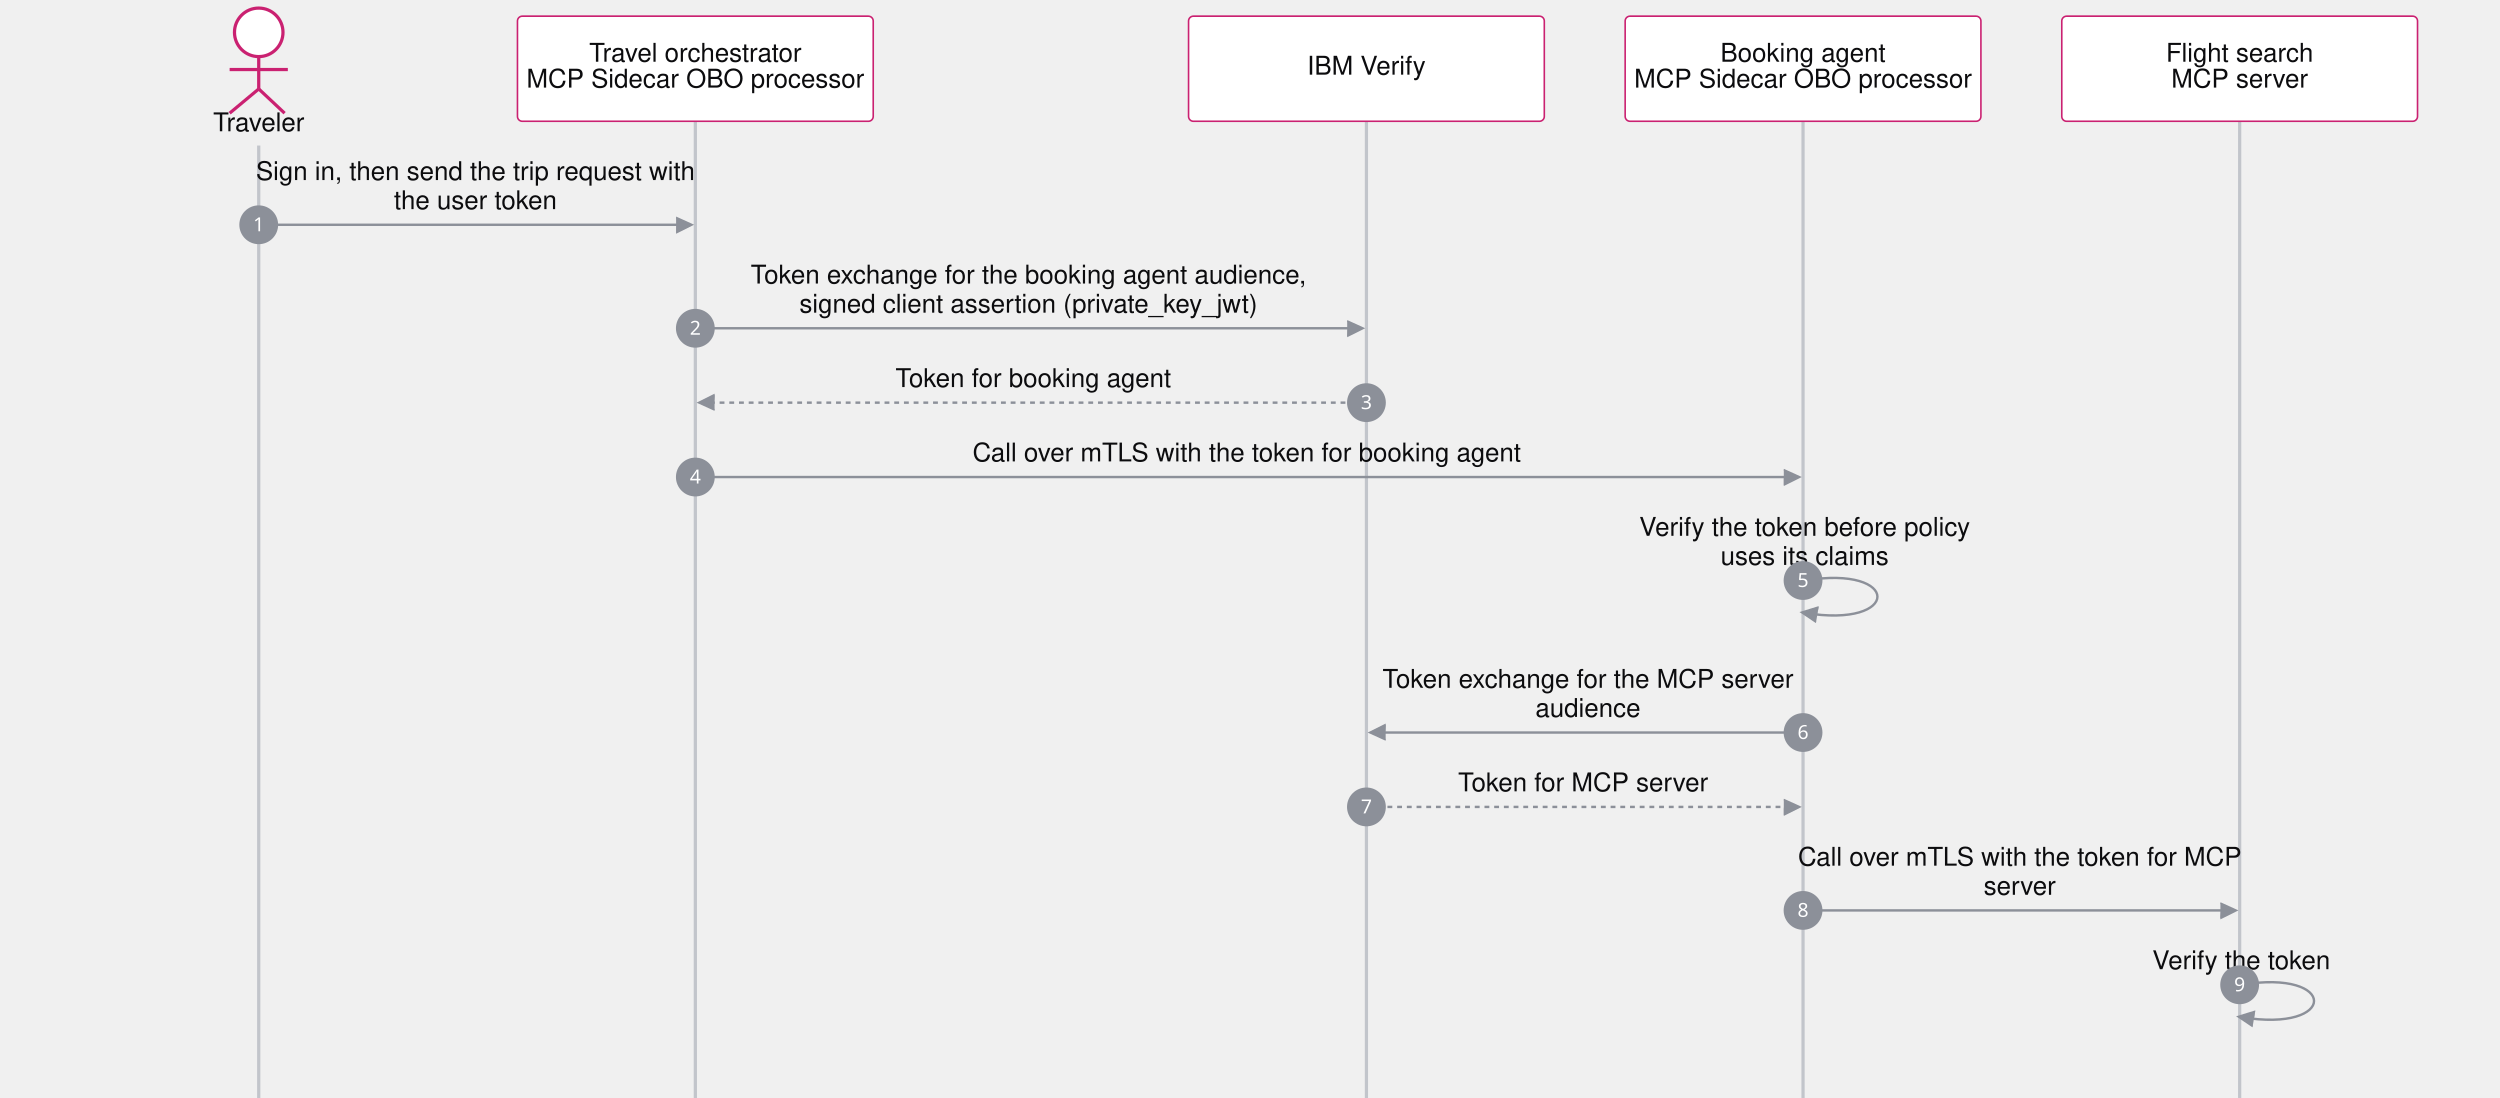
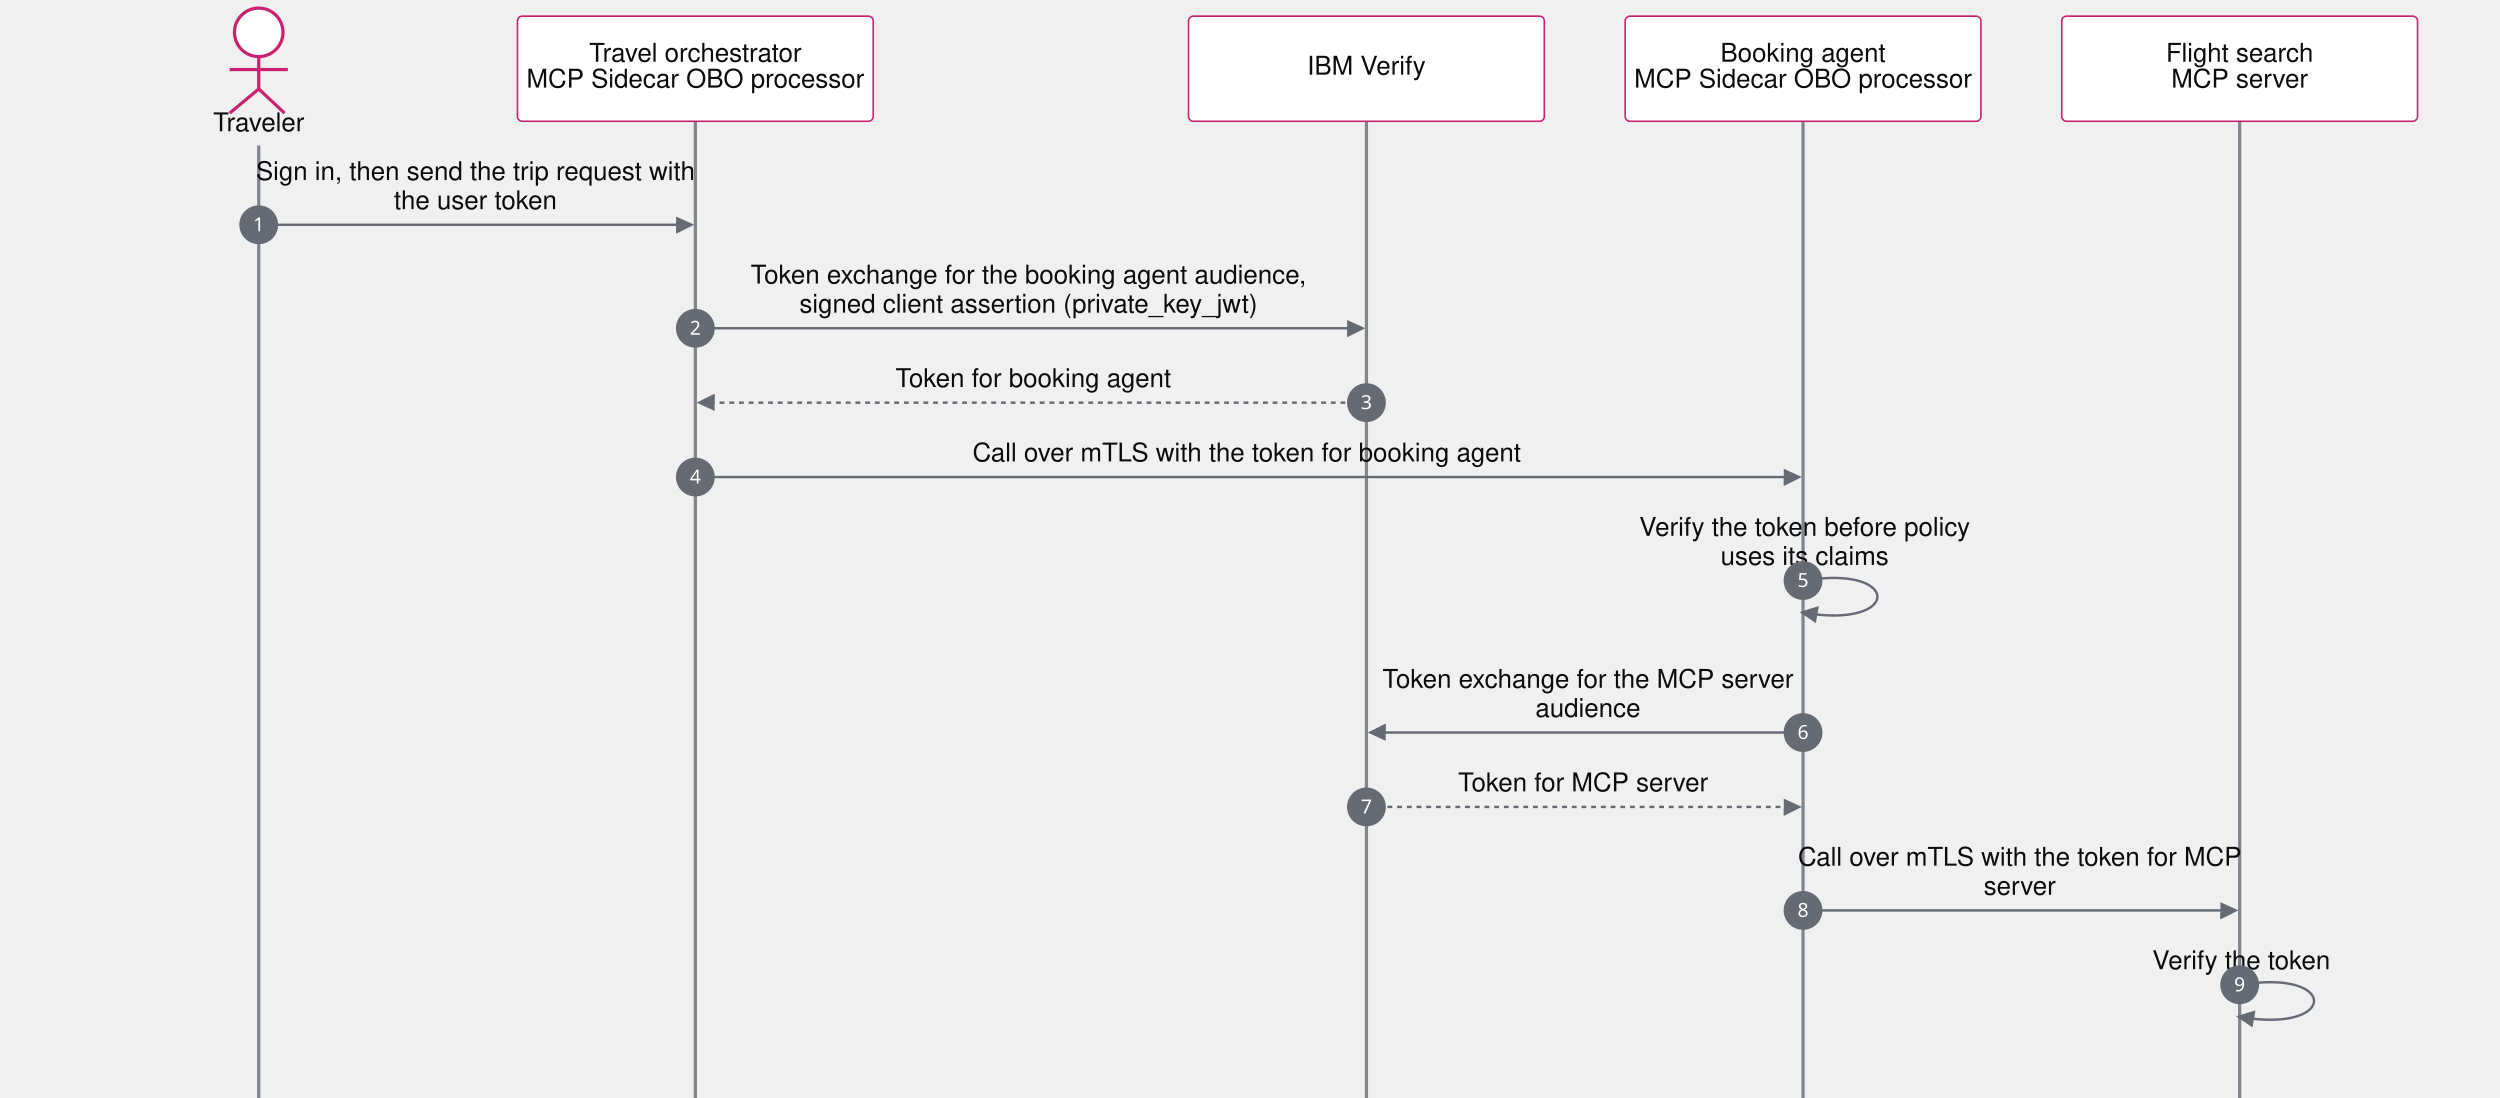
<svg xmlns="http://www.w3.org/2000/svg" id="my-svg" width="100%" style="max-width: 1546px; background-color: rgb(255, 255, 255);" viewBox="-50 -10 1546 679" role="graphics-document document" aria-roledescription="sequence">
  <g>
    <line id="actor4" x1="1335" y1="65" x2="1335" y2="2000" class="actor-line 200" stroke-width="0.5px" stroke="#999" name="mcp" data-et="life-line" data-id="mcp" />
    <g id="root-4" data-et="participant" data-type="participant" data-id="mcp">
      <rect x="1225" y="0" fill="#eaeaea" stroke="#666" width="220" height="65" name="mcp" rx="3" ry="3" class="actor actor-top" />
      <text x="1335" y="32.5" dominant-baseline="central" alignment-baseline="central" class="actor actor-box" style="text-anchor: middle; font-size: 16px; font-weight: 400; font-family: Helvetica, Arial, sans-serif;">
        <tspan x="1335" dy="-8">Flight search</tspan>
      </text>
      <text x="1335" y="32.5" dominant-baseline="central" alignment-baseline="central" class="actor actor-box" style="text-anchor: middle; font-size: 16px; font-weight: 400; font-family: Helvetica, Arial, sans-serif;">
        <tspan x="1335" dy="8">MCP server</tspan>
      </text>
    </g>
  </g>
  <g>
    <line id="actor3" x1="1065" y1="65" x2="1065" y2="2000" class="actor-line 200" stroke-width="0.5px" stroke="#999" name="booking" data-et="life-line" data-id="booking" />
    <g id="root-3" data-et="participant" data-type="participant" data-id="booking">
      <rect x="955" y="0" fill="#eaeaea" stroke="#666" width="220" height="65" name="booking" rx="3" ry="3" class="actor actor-top" />
      <text x="1065" y="32.5" dominant-baseline="central" alignment-baseline="central" class="actor actor-box" style="text-anchor: middle; font-size: 16px; font-weight: 400; font-family: Helvetica, Arial, sans-serif;">
        <tspan x="1065" dy="-8">Booking agent</tspan>
      </text>
      <text x="1065" y="32.5" dominant-baseline="central" alignment-baseline="central" class="actor actor-box" style="text-anchor: middle; font-size: 16px; font-weight: 400; font-family: Helvetica, Arial, sans-serif;">
        <tspan x="1065" dy="8">MCP Sidecar OBO processor</tspan>
      </text>
    </g>
  </g>
  <g>
    <line id="actor2" x1="795" y1="65" x2="795" y2="2000" class="actor-line 200" stroke-width="0.5px" stroke="#999" name="idp" data-et="life-line" data-id="idp" />
    <g id="root-2" data-et="participant" data-type="participant" data-id="idp">
      <rect x="685" y="0" fill="#eaeaea" stroke="#666" width="220" height="65" name="idp" rx="3" ry="3" class="actor actor-top" />
      <text x="795" y="32.5" dominant-baseline="central" alignment-baseline="central" class="actor actor-box" style="text-anchor: middle; font-size: 16px; font-weight: 400; font-family: Helvetica, Arial, sans-serif;">
        <tspan x="795" dy="0">IBM Verify</tspan>
      </text>
    </g>
  </g>
  <g>
    <line id="actor1" x1="380" y1="65" x2="380" y2="2000" class="actor-line 200" stroke-width="0.5px" stroke="#999" name="orch" data-et="life-line" data-id="orch" />
    <g id="root-1" data-et="participant" data-type="participant" data-id="orch">
      <rect x="270" y="0" fill="#eaeaea" stroke="#666" width="220" height="65" name="orch" rx="3" ry="3" class="actor actor-top" />
      <text x="380" y="32.5" dominant-baseline="central" alignment-baseline="central" class="actor actor-box" style="text-anchor: middle; font-size: 16px; font-weight: 400; font-family: Helvetica, Arial, sans-serif;">
        <tspan x="380" dy="-8">Travel orchestrator</tspan>
      </text>
      <text x="380" y="32.5" dominant-baseline="central" alignment-baseline="central" class="actor actor-box" style="text-anchor: middle; font-size: 16px; font-weight: 400; font-family: Helvetica, Arial, sans-serif;">
        <tspan x="380" dy="8">MCP Sidecar OBO processor</tspan>
      </text>
    </g>
  </g>
  <g>
    <line id="actor0" x1="110" y1="80" x2="110" y2="2000" class="actor-line 200" stroke-width="0.5px" stroke="#999" name="traveler" data-et="life-line" data-id="traveler" />
  </g>
-   <style>#my-svg{font-family:Helvetica,Arial,sans-serif;font-size:16px;fill:#0c0c0e;}@keyframes edge-animation-frame{from{stroke-dashoffset:0;}}@keyframes dash{to{stroke-dashoffset:0;}}#my-svg .edge-animation-slow{stroke-dasharray:9,5!important;stroke-dashoffset:900;animation:dash 50s linear infinite;stroke-linecap:round;}#my-svg .edge-animation-fast{stroke-dasharray:9,5!important;stroke-dashoffset:900;animation:dash 20s linear infinite;stroke-linecap:round;}#my-svg .error-icon{fill:hsl(180, 0%, 100%);}#my-svg .error-text{fill:rgb(0, 0, 0);stroke:rgb(0, 0, 0);}#my-svg .edge-thickness-normal{stroke-width:1px;}#my-svg .edge-thickness-thick{stroke-width:3.5px;}#my-svg .edge-pattern-solid{stroke-dasharray:0;}#my-svg .edge-thickness-invisible{stroke-width:0;fill:none;}#my-svg .edge-pattern-dashed{stroke-dasharray:3;}#my-svg .edge-pattern-dotted{stroke-dasharray:2;}#my-svg .marker{fill:#8c9099;stroke:#8c9099;}#my-svg .marker.cross{stroke:#8c9099;}#my-svg svg{font-family:Helvetica,Arial,sans-serif;font-size:16px;}#my-svg p{margin:0;}#my-svg .actor{stroke:#ca2171;fill:#ffffff;stroke-width:1;}#my-svg rect.actor.outer-path[data-look="neo"]{filter:drop-shadow( 1px 2px 2px rgba(185,185,185,1));}#my-svg rect.note[data-look="neo"]{stroke:#c2c5cb;fill:#f4f5f7;filter:drop-shadow( 1px 2px 2px rgba(185,185,185,1));}#my-svg text.actor&gt;tspan{fill:#0c0c0e;stroke:none;}#my-svg .actor-line{stroke:#c2c5cb;}#my-svg .innerArc{stroke-width:1.5;stroke-dasharray:none;}#my-svg .messageLine0{stroke-width:1.5;stroke-dasharray:none;stroke:#8c9099;}#my-svg .messageLine1{stroke-width:1.5;stroke-dasharray:2,2;stroke:#8c9099;}#my-svg [id$="-arrowhead"] path{fill:#8c9099;stroke:#8c9099;}#my-svg .sequenceNumber{fill:#ffffff;}#my-svg [id$="-sequencenumber"]{fill:#8c9099;}#my-svg [id$="-crosshead"] path{fill:#8c9099;stroke:#8c9099;}#my-svg .messageText{fill:#0c0c0e;stroke:none;}#my-svg .labelBox{stroke:#ca2171;fill:#ffffff;filter:none;}#my-svg .labelText,#my-svg .labelText&gt;tspan{fill:#0c0c0e;stroke:none;}#my-svg .loopText,#my-svg .loopText&gt;tspan{fill:#0c0c0e;stroke:none;}#my-svg .sectionTitle,#my-svg .sectionTitle&gt;tspan{fill:#0c0c0e;stroke:none;}#my-svg .loopLine{stroke-width:2px;stroke-dasharray:2,2;stroke:#ca2171;fill:#ca2171;}#my-svg .note{stroke:#c2c5cb;fill:#f4f5f7;}#my-svg .noteText,#my-svg .noteText&gt;tspan{fill:#0c0c0e;stroke:none;font-weight:normal;}#my-svg .activation0{fill:#fdf2f6;stroke:#e5a3bd;}#my-svg .activation1{fill:#fdf2f6;stroke:#e5a3bd;}#my-svg .activation2{fill:#fdf2f6;stroke:#e5a3bd;}#my-svg .actorPopupMenu{position:absolute;}#my-svg .actorPopupMenuPanel{position:absolute;fill:#ffffff;box-shadow:0px 8px 16px 0px rgba(0,0,0,0.2);filter:drop-shadow(3px 5px 2px rgb(0 0 0 / 0.4));}#my-svg .actor-man circle,#my-svg line{fill:#ffffff;stroke-width:2px;}#my-svg g rect.rect{filter:drop-shadow( 1px 2px 2px rgba(185,185,185,1));stroke:#c2c5cb;}#my-svg .node .neo-node{stroke:#c2c5cb;}#my-svg [data-look="neo"].node rect,#my-svg [data-look="neo"].cluster rect,#my-svg [data-look="neo"].node polygon{stroke:url(#my-svg-gradient);filter:drop-shadow( 1px 2px 2px rgba(185,185,185,1));}#my-svg [data-look="neo"].swimlane.cluster rect{filter:none;}#my-svg [data-look="neo"].node path{stroke:url(#my-svg-gradient);stroke-width:1px;}#my-svg [data-look="neo"].node .outer-path{filter:drop-shadow( 1px 2px 2px rgba(185,185,185,1));}#my-svg [data-look="neo"].node .neo-line path{stroke:#c2c5cb;filter:none;}#my-svg [data-look="neo"].node circle{stroke:url(#my-svg-gradient);filter:drop-shadow( 1px 2px 2px rgba(185,185,185,1));}#my-svg [data-look="neo"].node circle .state-start{fill:#000000;}#my-svg [data-look="neo"].icon-shape .icon{fill:url(#my-svg-gradient);filter:drop-shadow( 1px 2px 2px rgba(185,185,185,1));}#my-svg [data-look="neo"].icon-shape .icon-neo path{stroke:url(#my-svg-gradient);filter:drop-shadow( 1px 2px 2px rgba(185,185,185,1));}#my-svg :root{--mermaid-font-family:Helvetica,Arial,sans-serif;}</style>
+   <style>#my-svg{font-family:Helvetica,Arial,sans-serif;font-size:16px;fill:#0c0c0e;}@keyframes edge-animation-frame{from{stroke-dashoffset:0;}}@keyframes dash{to{stroke-dashoffset:0;}}#my-svg .edge-animation-slow{stroke-dasharray:9,5!important;stroke-dashoffset:900;animation:dash 50s linear infinite;stroke-linecap:round;}#my-svg .edge-animation-fast{stroke-dasharray:9,5!important;stroke-dashoffset:900;animation:dash 20s linear infinite;stroke-linecap:round;}#my-svg .error-icon{fill:hsl(180, 0%, 100%);}#my-svg .error-text{fill:rgb(0, 0, 0);stroke:rgb(0, 0, 0);}#my-svg .edge-thickness-normal{stroke-width:1px;}#my-svg .edge-thickness-thick{stroke-width:3.5px;}#my-svg .edge-pattern-solid{stroke-dasharray:0;}#my-svg .edge-thickness-invisible{stroke-width:0;fill:none;}#my-svg .edge-pattern-dashed{stroke-dasharray:3;}#my-svg .edge-pattern-dotted{stroke-dasharray:2;}#my-svg .marker{fill:#656a73;stroke:#656a73;}#my-svg .marker.cross{stroke:#656a73;}#my-svg svg{font-family:Helvetica,Arial,sans-serif;font-size:16px;}#my-svg p{margin:0;}#my-svg .actor{stroke:#ca2171;fill:#ffffff;stroke-width:1;}#my-svg rect.actor.outer-path[data-look="neo"]{filter:drop-shadow( 1px 2px 2px rgba(185,185,185,1));}#my-svg rect.note[data-look="neo"]{stroke:#80848d;fill:#f4f5f7;filter:drop-shadow( 1px 2px 2px rgba(185,185,185,1));}#my-svg text.actor&gt;tspan{fill:#0c0c0e;stroke:none;}#my-svg .actor-line{stroke:#80848d;}#my-svg .innerArc{stroke-width:1.5;stroke-dasharray:none;}#my-svg .messageLine0{stroke-width:1.5;stroke-dasharray:none;stroke:#656a73;}#my-svg .messageLine1{stroke-width:1.5;stroke-dasharray:2,2;stroke:#656a73;}#my-svg [id$="-arrowhead"] path{fill:#656a73;stroke:#656a73;}#my-svg .sequenceNumber{fill:#ffffff;}#my-svg [id$="-sequencenumber"]{fill:#656a73;}#my-svg [id$="-crosshead"] path{fill:#656a73;stroke:#656a73;}#my-svg .messageText{fill:#0c0c0e;stroke:none;}#my-svg .labelBox{stroke:#ca2171;fill:#ffffff;filter:none;}#my-svg .labelText,#my-svg .labelText&gt;tspan{fill:#0c0c0e;stroke:none;}#my-svg .loopText,#my-svg .loopText&gt;tspan{fill:#0c0c0e;stroke:none;}#my-svg .sectionTitle,#my-svg .sectionTitle&gt;tspan{fill:#0c0c0e;stroke:none;}#my-svg .loopLine{stroke-width:2px;stroke-dasharray:2,2;stroke:#ca2171;fill:#ca2171;}#my-svg .note{stroke:#80848d;fill:#f4f5f7;}#my-svg .noteText,#my-svg .noteText&gt;tspan{fill:#0c0c0e;stroke:none;font-weight:normal;}#my-svg .activation0{fill:#fdf2f6;stroke:#c1527f;}#my-svg .activation1{fill:#fdf2f6;stroke:#c1527f;}#my-svg .activation2{fill:#fdf2f6;stroke:#c1527f;}#my-svg .actorPopupMenu{position:absolute;}#my-svg .actorPopupMenuPanel{position:absolute;fill:#ffffff;box-shadow:0px 8px 16px 0px rgba(0,0,0,0.2);filter:drop-shadow(3px 5px 2px rgb(0 0 0 / 0.4));}#my-svg .actor-man circle,#my-svg line{fill:#ffffff;stroke-width:2px;}#my-svg g rect.rect{filter:drop-shadow( 1px 2px 2px rgba(185,185,185,1));stroke:#80848d;}#my-svg .node .neo-node{stroke:#80848d;}#my-svg [data-look="neo"].node rect,#my-svg [data-look="neo"].cluster rect,#my-svg [data-look="neo"].node polygon{stroke:url(#my-svg-gradient);filter:drop-shadow( 1px 2px 2px rgba(185,185,185,1));}#my-svg [data-look="neo"].swimlane.cluster rect{filter:none;}#my-svg [data-look="neo"].node path{stroke:url(#my-svg-gradient);stroke-width:1px;}#my-svg [data-look="neo"].node .outer-path{filter:drop-shadow( 1px 2px 2px rgba(185,185,185,1));}#my-svg [data-look="neo"].node .neo-line path{stroke:#80848d;filter:none;}#my-svg [data-look="neo"].node circle{stroke:url(#my-svg-gradient);filter:drop-shadow( 1px 2px 2px rgba(185,185,185,1));}#my-svg [data-look="neo"].node circle .state-start{fill:#000000;}#my-svg [data-look="neo"].icon-shape .icon{fill:url(#my-svg-gradient);filter:drop-shadow( 1px 2px 2px rgba(185,185,185,1));}#my-svg [data-look="neo"].icon-shape .icon-neo path{stroke:url(#my-svg-gradient);filter:drop-shadow( 1px 2px 2px rgba(185,185,185,1));}#my-svg :root{--mermaid-font-family:Helvetica,Arial,sans-serif;}</style>
  <g />
  <defs>
    <symbol id="my-svg-computer" width="24" height="24">
      <path transform="scale(.5)" d="M2 2v13h20v-13h-20zm18 11h-16v-9h16v9zm-10.228 6l.466-1h3.524l.467 1h-4.457zm14.228 3h-24l2-6h2.104l-1.33 4h18.45l-1.297-4h2.073l2 6zm-5-10h-14v-7h14v7z" />
    </symbol>
  </defs>
  <defs>
    <symbol id="my-svg-database" fill-rule="evenodd" clip-rule="evenodd">
      <path transform="scale(.5)" d="M12.258.001l.256.004.255.005.253.008.251.01.249.012.247.015.246.016.242.019.241.02.239.023.236.024.233.027.231.028.229.031.225.032.223.034.22.036.217.038.214.04.211.041.208.043.205.045.201.046.198.048.194.05.191.051.187.053.183.054.18.056.175.057.172.059.168.06.163.061.16.063.155.064.15.066.074.033.073.033.071.034.07.034.069.035.068.035.067.035.066.035.064.036.064.036.062.036.06.036.06.037.058.037.058.037.055.038.055.038.053.038.052.038.051.039.05.039.048.039.047.039.045.04.044.04.043.04.041.04.04.041.039.041.037.041.036.041.034.041.033.042.032.042.03.042.029.042.027.042.026.043.024.043.023.043.021.043.02.043.018.044.017.043.015.044.013.044.012.044.011.045.009.044.007.045.006.045.004.045.002.045.001.045v17l-.001.045-.002.045-.004.045-.006.045-.007.045-.009.044-.011.045-.012.044-.013.044-.015.044-.017.043-.018.044-.02.043-.021.043-.023.043-.024.043-.026.043-.027.042-.029.042-.03.042-.032.042-.033.042-.034.041-.036.041-.037.041-.039.041-.04.041-.041.04-.043.04-.044.04-.045.04-.047.039-.048.039-.05.039-.051.039-.052.038-.053.038-.055.038-.055.038-.058.037-.058.037-.06.037-.06.036-.062.036-.064.036-.064.036-.066.035-.067.035-.068.035-.069.035-.07.034-.071.034-.073.033-.074.033-.15.066-.155.064-.16.063-.163.061-.168.06-.172.059-.175.057-.18.056-.183.054-.187.053-.191.051-.194.05-.198.048-.201.046-.205.045-.208.043-.211.041-.214.04-.217.038-.22.036-.223.034-.225.032-.229.031-.231.028-.233.027-.236.024-.239.023-.241.02-.242.019-.246.016-.247.015-.249.012-.251.01-.253.008-.255.005-.256.004-.258.001-.258-.001-.256-.004-.255-.005-.253-.008-.251-.01-.249-.012-.247-.015-.245-.016-.243-.019-.241-.02-.238-.023-.236-.024-.234-.027-.231-.028-.228-.031-.226-.032-.223-.034-.22-.036-.217-.038-.214-.04-.211-.041-.208-.043-.204-.045-.201-.046-.198-.048-.195-.05-.19-.051-.187-.053-.184-.054-.179-.056-.176-.057-.172-.059-.167-.06-.164-.061-.159-.063-.155-.064-.151-.066-.074-.033-.072-.033-.072-.034-.07-.034-.069-.035-.068-.035-.067-.035-.066-.035-.064-.036-.063-.036-.062-.036-.061-.036-.06-.037-.058-.037-.057-.037-.056-.038-.055-.038-.053-.038-.052-.038-.051-.039-.049-.039-.049-.039-.046-.039-.046-.04-.044-.04-.043-.04-.041-.04-.04-.041-.039-.041-.037-.041-.036-.041-.034-.041-.033-.042-.032-.042-.03-.042-.029-.042-.027-.042-.026-.043-.024-.043-.023-.043-.021-.043-.02-.043-.018-.044-.017-.043-.015-.044-.013-.044-.012-.044-.011-.045-.009-.044-.007-.045-.006-.045-.004-.045-.002-.045-.001-.045v-17l.001-.045.002-.045.004-.045.006-.045.007-.045.009-.044.011-.045.012-.044.013-.044.015-.044.017-.043.018-.044.02-.043.021-.043.023-.043.024-.043.026-.043.027-.042.029-.042.03-.042.032-.042.033-.042.034-.041.036-.041.037-.041.039-.041.04-.041.041-.04.043-.04.044-.04.046-.04.046-.039.049-.039.049-.039.051-.039.052-.038.053-.038.055-.038.056-.038.057-.037.058-.037.06-.037.061-.036.062-.036.063-.036.064-.036.066-.035.067-.035.068-.035.069-.035.07-.034.072-.034.072-.033.074-.033.151-.066.155-.064.159-.063.164-.061.167-.06.172-.059.176-.057.179-.056.184-.054.187-.053.19-.051.195-.05.198-.048.201-.046.204-.045.208-.043.211-.041.214-.04.217-.038.22-.036.223-.034.226-.032.228-.031.231-.028.234-.027.236-.024.238-.023.241-.02.243-.019.245-.016.247-.015.249-.012.251-.01.253-.008.255-.005.256-.004.258-.001.258.001zm-9.258 20.499v.01l.001.021.003.021.004.022.005.021.006.022.007.022.009.023.01.022.011.023.012.023.013.023.015.023.016.024.017.023.018.024.019.024.021.024.022.025.023.024.024.025.052.049.056.05.061.051.066.051.07.051.075.051.079.052.084.052.088.052.092.052.097.052.102.051.105.052.11.052.114.051.119.051.123.051.127.05.131.05.135.05.139.048.144.049.147.047.152.047.155.047.16.045.163.045.167.043.171.043.176.041.178.041.183.039.187.039.19.037.194.035.197.035.202.033.204.031.209.03.212.029.216.027.219.025.222.024.226.021.23.02.233.018.236.016.24.015.243.012.246.01.249.008.253.005.256.004.259.001.26-.001.257-.004.254-.005.25-.008.247-.011.244-.012.241-.014.237-.016.233-.018.231-.021.226-.021.224-.024.22-.026.216-.027.212-.028.21-.031.205-.031.202-.034.198-.034.194-.036.191-.037.187-.039.183-.04.179-.04.175-.042.172-.043.168-.044.163-.045.16-.046.155-.046.152-.047.148-.048.143-.049.139-.049.136-.05.131-.05.126-.05.123-.051.118-.052.114-.051.11-.052.106-.052.101-.052.096-.052.092-.052.088-.053.083-.051.079-.052.074-.052.07-.051.065-.051.06-.051.056-.05.051-.05.023-.024.023-.025.021-.024.02-.024.019-.024.018-.024.017-.024.015-.023.014-.024.013-.023.012-.023.01-.023.01-.022.008-.022.006-.022.006-.022.004-.022.004-.021.001-.021.001-.021v-4.127l-.077.055-.08.053-.083.054-.085.053-.087.052-.09.052-.093.051-.095.05-.097.05-.1.049-.102.049-.105.048-.106.047-.109.047-.111.046-.114.045-.115.045-.118.044-.12.043-.122.042-.124.042-.126.041-.128.04-.13.04-.132.038-.134.038-.135.037-.138.037-.139.035-.142.035-.143.034-.144.033-.147.032-.148.031-.15.03-.151.03-.153.029-.154.027-.156.027-.158.026-.159.025-.161.024-.162.023-.163.022-.165.021-.166.02-.167.019-.169.018-.169.017-.171.016-.173.015-.173.014-.175.013-.175.012-.177.011-.178.01-.179.008-.179.008-.181.006-.182.005-.182.004-.184.003-.184.002h-.37l-.184-.002-.184-.003-.182-.004-.182-.005-.181-.006-.179-.008-.179-.008-.178-.01-.176-.011-.176-.012-.175-.013-.173-.014-.172-.015-.171-.016-.17-.017-.169-.018-.167-.019-.166-.02-.165-.021-.163-.022-.162-.023-.161-.024-.159-.025-.157-.026-.156-.027-.155-.027-.153-.029-.151-.03-.15-.03-.148-.031-.146-.032-.145-.033-.143-.034-.141-.035-.14-.035-.137-.037-.136-.037-.134-.038-.132-.038-.13-.04-.128-.04-.126-.041-.124-.042-.122-.042-.12-.044-.117-.043-.116-.045-.113-.045-.112-.046-.109-.047-.106-.047-.105-.048-.102-.049-.1-.049-.097-.05-.095-.05-.093-.052-.09-.051-.087-.052-.085-.053-.083-.054-.08-.054-.077-.054v4.127zm0-5.654v.011l.001.021.003.021.004.021.005.022.006.022.007.022.009.022.01.022.011.023.012.023.013.023.015.024.016.023.017.024.018.024.019.024.021.024.022.024.023.025.024.024.052.05.056.05.061.05.066.051.07.051.075.052.079.051.084.052.088.052.092.052.097.052.102.052.105.052.11.051.114.051.119.052.123.05.127.051.131.05.135.049.139.049.144.048.147.048.152.047.155.046.16.045.163.045.167.044.171.042.176.042.178.04.183.04.187.038.19.037.194.036.197.034.202.033.204.032.209.03.212.028.216.027.219.025.222.024.226.022.23.02.233.018.236.016.24.014.243.012.246.01.249.008.253.006.256.003.259.001.26-.001.257-.003.254-.006.25-.008.247-.01.244-.012.241-.015.237-.016.233-.018.231-.02.226-.022.224-.024.22-.025.216-.027.212-.029.21-.03.205-.032.202-.033.198-.035.194-.036.191-.037.187-.039.183-.039.179-.041.175-.042.172-.043.168-.044.163-.045.16-.045.155-.047.152-.047.148-.048.143-.048.139-.05.136-.049.131-.05.126-.051.123-.051.118-.051.114-.052.11-.052.106-.052.101-.052.096-.052.092-.052.088-.052.083-.052.079-.052.074-.051.07-.052.065-.051.06-.05.056-.051.051-.049.023-.025.023-.024.021-.025.02-.024.019-.024.018-.024.017-.024.015-.023.014-.023.013-.024.012-.022.01-.023.01-.023.008-.022.006-.022.006-.022.004-.021.004-.022.001-.021.001-.021v-4.139l-.077.054-.08.054-.083.054-.085.052-.087.053-.09.051-.093.051-.095.051-.097.05-.1.049-.102.049-.105.048-.106.047-.109.047-.111.046-.114.045-.115.044-.118.044-.12.044-.122.042-.124.042-.126.041-.128.04-.13.039-.132.039-.134.038-.135.037-.138.036-.139.036-.142.035-.143.033-.144.033-.147.033-.148.031-.15.03-.151.03-.153.028-.154.028-.156.027-.158.026-.159.025-.161.024-.162.023-.163.022-.165.021-.166.02-.167.019-.169.018-.169.017-.171.016-.173.015-.173.014-.175.013-.175.012-.177.011-.178.009-.179.009-.179.007-.181.007-.182.005-.182.004-.184.003-.184.002h-.37l-.184-.002-.184-.003-.182-.004-.182-.005-.181-.007-.179-.007-.179-.009-.178-.009-.176-.011-.176-.012-.175-.013-.173-.014-.172-.015-.171-.016-.17-.017-.169-.018-.167-.019-.166-.02-.165-.021-.163-.022-.162-.023-.161-.024-.159-.025-.157-.026-.156-.027-.155-.028-.153-.028-.151-.03-.15-.03-.148-.031-.146-.033-.145-.033-.143-.033-.141-.035-.14-.036-.137-.036-.136-.037-.134-.038-.132-.039-.13-.039-.128-.04-.126-.041-.124-.042-.122-.043-.12-.043-.117-.044-.116-.044-.113-.046-.112-.046-.109-.046-.106-.047-.105-.048-.102-.049-.1-.049-.097-.05-.095-.051-.093-.051-.09-.051-.087-.053-.085-.052-.083-.054-.08-.054-.077-.054v4.139zm0-5.666v.011l.001.02.003.022.004.021.005.022.006.021.007.022.009.023.01.022.011.023.012.023.013.023.015.023.016.024.017.024.018.023.019.024.021.025.022.024.023.024.024.025.052.05.056.05.061.05.066.051.07.051.075.052.079.051.084.052.088.052.092.052.097.052.102.052.105.051.11.052.114.051.119.051.123.051.127.05.131.05.135.05.139.049.144.048.147.048.152.047.155.046.16.045.163.045.167.043.171.043.176.042.178.04.183.04.187.038.19.037.194.036.197.034.202.033.204.032.209.03.212.028.216.027.219.025.222.024.226.021.23.02.233.018.236.017.24.014.243.012.246.01.249.008.253.006.256.003.259.001.26-.001.257-.003.254-.006.25-.008.247-.01.244-.013.241-.014.237-.016.233-.018.231-.02.226-.022.224-.024.22-.025.216-.027.212-.029.21-.03.205-.032.202-.033.198-.035.194-.036.191-.037.187-.039.183-.039.179-.041.175-.042.172-.043.168-.044.163-.045.16-.045.155-.047.152-.047.148-.048.143-.049.139-.049.136-.049.131-.051.126-.05.123-.051.118-.052.114-.051.11-.052.106-.052.101-.052.096-.052.092-.052.088-.052.083-.052.079-.052.074-.052.07-.051.065-.051.06-.051.056-.05.051-.049.023-.025.023-.025.021-.024.02-.024.019-.024.018-.024.017-.024.015-.023.014-.024.013-.023.012-.023.01-.022.01-.023.008-.022.006-.022.006-.022.004-.022.004-.021.001-.021.001-.021v-4.153l-.077.054-.08.054-.083.053-.085.053-.087.053-.09.051-.093.051-.095.051-.097.05-.1.049-.102.048-.105.048-.106.048-.109.046-.111.046-.114.046-.115.044-.118.044-.12.043-.122.043-.124.042-.126.041-.128.04-.13.039-.132.039-.134.038-.135.037-.138.036-.139.036-.142.034-.143.034-.144.033-.147.032-.148.032-.15.03-.151.03-.153.028-.154.028-.156.027-.158.026-.159.024-.161.024-.162.023-.163.023-.165.021-.166.02-.167.019-.169.018-.169.017-.171.016-.173.015-.173.014-.175.013-.175.012-.177.01-.178.01-.179.009-.179.007-.181.006-.182.006-.182.004-.184.003-.184.001-.185.001-.185-.001-.184-.001-.184-.003-.182-.004-.182-.006-.181-.006-.179-.007-.179-.009-.178-.01-.176-.01-.176-.012-.175-.013-.173-.014-.172-.015-.171-.016-.17-.017-.169-.018-.167-.019-.166-.02-.165-.021-.163-.023-.162-.023-.161-.024-.159-.024-.157-.026-.156-.027-.155-.028-.153-.028-.151-.03-.15-.03-.148-.032-.146-.032-.145-.033-.143-.034-.141-.034-.14-.036-.137-.036-.136-.037-.134-.038-.132-.039-.13-.039-.128-.041-.126-.041-.124-.041-.122-.043-.12-.043-.117-.044-.116-.044-.113-.046-.112-.046-.109-.046-.106-.048-.105-.048-.102-.048-.1-.05-.097-.049-.095-.051-.093-.051-.09-.052-.087-.052-.085-.053-.083-.053-.08-.054-.077-.054v4.153zm8.74-8.179l-.257.004-.254.005-.25.008-.247.011-.244.012-.241.014-.237.016-.233.018-.231.021-.226.022-.224.023-.22.026-.216.027-.212.028-.21.031-.205.032-.202.033-.198.034-.194.036-.191.038-.187.038-.183.04-.179.041-.175.042-.172.043-.168.043-.163.045-.16.046-.155.046-.152.048-.148.048-.143.048-.139.049-.136.05-.131.05-.126.051-.123.051-.118.051-.114.052-.11.052-.106.052-.101.052-.096.052-.092.052-.088.052-.083.052-.079.052-.074.051-.07.052-.065.051-.06.05-.056.05-.051.05-.023.025-.023.024-.021.024-.02.025-.019.024-.018.024-.017.023-.015.024-.014.023-.013.023-.012.023-.01.023-.01.022-.008.022-.006.023-.006.021-.004.022-.004.021-.001.021-.001.021.001.021.001.021.004.021.004.022.006.021.006.023.008.022.01.022.01.023.012.023.013.023.014.023.015.024.017.023.018.024.019.024.02.025.021.024.023.024.023.025.051.05.056.05.06.05.065.051.07.052.074.051.079.052.083.052.088.052.092.052.096.052.101.052.106.052.11.052.114.052.118.051.123.051.126.051.131.05.136.05.139.049.143.048.148.048.152.048.155.046.16.046.163.045.168.043.172.043.175.042.179.041.183.04.187.038.191.038.194.036.198.034.202.033.205.032.21.031.212.028.216.027.22.026.224.023.226.022.231.021.233.018.237.016.241.014.244.012.247.011.25.008.254.005.257.004.26.001.26-.001.257-.004.254-.005.25-.008.247-.011.244-.012.241-.014.237-.016.233-.018.231-.021.226-.022.224-.023.22-.026.216-.027.212-.028.21-.031.205-.032.202-.033.198-.034.194-.036.191-.038.187-.038.183-.04.179-.041.175-.042.172-.043.168-.043.163-.045.16-.046.155-.046.152-.048.148-.048.143-.048.139-.049.136-.05.131-.05.126-.051.123-.051.118-.051.114-.052.11-.052.106-.052.101-.052.096-.052.092-.052.088-.052.083-.052.079-.052.074-.051.07-.052.065-.051.06-.05.056-.05.051-.05.023-.025.023-.024.021-.024.02-.025.019-.024.018-.024.017-.023.015-.024.014-.023.013-.023.012-.023.01-.023.01-.022.008-.022.006-.023.006-.021.004-.022.004-.021.001-.021.001-.021-.001-.021-.001-.021-.004-.021-.004-.022-.006-.021-.006-.023-.008-.022-.01-.022-.01-.023-.012-.023-.013-.023-.014-.023-.015-.024-.017-.023-.018-.024-.019-.024-.02-.025-.021-.024-.023-.024-.023-.025-.051-.05-.056-.05-.06-.05-.065-.051-.07-.052-.074-.051-.079-.052-.083-.052-.088-.052-.092-.052-.096-.052-.101-.052-.106-.052-.11-.052-.114-.052-.118-.051-.123-.051-.126-.051-.131-.05-.136-.05-.139-.049-.143-.048-.148-.048-.152-.048-.155-.046-.16-.046-.163-.045-.168-.043-.172-.043-.175-.042-.179-.041-.183-.04-.187-.038-.191-.038-.194-.036-.198-.034-.202-.033-.205-.032-.21-.031-.212-.028-.216-.027-.22-.026-.224-.023-.226-.022-.231-.021-.233-.018-.237-.016-.241-.014-.244-.012-.247-.011-.25-.008-.254-.005-.257-.004-.26-.001-.26.001z" />
    </symbol>
  </defs>
  <defs>
    <symbol id="my-svg-clock" width="24" height="24">
      <path transform="scale(.5)" d="M12 2c5.514 0 10 4.486 10 10s-4.486 10-10 10-10-4.486-10-10 4.486-10 10-10zm0-2c-6.627 0-12 5.373-12 12s5.373 12 12 12 12-5.373 12-12-5.373-12-12-12zm5.848 12.459c.202.038.202.333.001.372-1.907.361-6.045 1.111-6.547 1.111-.719 0-1.301-.582-1.301-1.301 0-.512.77-5.447 1.125-7.445.034-.192.312-.181.343.014l.985 6.238 5.394 1.011z" />
    </symbol>
  </defs>
  <defs>
    <marker id="my-svg-arrowhead" refX="7.9" refY="5" markerUnits="userSpaceOnUse" markerWidth="12" markerHeight="12" orient="auto-start-reverse">
      <path d="M -1 0 L 10 5 L 0 10 z" />
    </marker>
  </defs>
  <defs>
    <marker id="my-svg-crosshead" markerWidth="15" markerHeight="8" orient="auto" refX="4" refY="4.5">
      <path fill="none" stroke="#000000" stroke-width="1pt" d="M 1,2 L 6,7 M 6,2 L 1,7" style="stroke-dasharray: 0, 0;" />
    </marker>
  </defs>
  <defs>
    <marker id="my-svg-filled-head" refX="15.5" refY="7" markerWidth="20" markerHeight="28" orient="auto">
      <path d="M 18,7 L9,13 L14,7 L9,1 Z" />
    </marker>
  </defs>
  <defs>
    <marker id="my-svg-sequencenumber" refX="15" refY="15" markerWidth="60" markerHeight="40" orient="auto">
      <circle cx="15" cy="15" r="6" />
    </marker>
  </defs>
  <defs>
    <marker id="my-svg-solidTopArrowHead" refX="7.9" refY="7.25" markerUnits="userSpaceOnUse" markerWidth="12" markerHeight="12" orient="auto-start-reverse">
      <path d="M 0 0 L 10 8 L 0 8 z" />
    </marker>
  </defs>
  <defs>
    <marker id="my-svg-solidBottomArrowHead" refX="7.9" refY="0.75" markerUnits="userSpaceOnUse" markerWidth="12" markerHeight="12" orient="auto-start-reverse">
      <path d="M 0 0 L 10 0 L 0 8 z" />
    </marker>
  </defs>
  <defs>
    <marker id="my-svg-stickTopArrowHead" refX="7.5" refY="7" markerUnits="userSpaceOnUse" markerWidth="12" markerHeight="12" orient="auto-start-reverse">
      <path d="M 0 0 L 7 7" stroke="black" stroke-width="1.5" fill="none" />
    </marker>
  </defs>
  <defs>
    <marker id="my-svg-stickBottomArrowHead" refX="7.5" refY="0" markerUnits="userSpaceOnUse" markerWidth="12" markerHeight="12" orient="auto-start-reverse">
      <path d="M 0 7 L 7 0" stroke="black" stroke-width="1.5" fill="none" />
    </marker>
  </defs>
  <g class="actor-man actor-top" name="traveler" data-et="participant" data-type="actor" data-id="traveler" style="stroke: rgb(202, 33, 113);">
    <line id="actor-man-torso0" x1="110" y1="25" x2="110" y2="45" />
    <line id="actor-man-arms0" x1="92" y1="33" x2="128" y2="33" />
    <line x1="92" y1="60" x2="110" y2="45" />
    <line x1="110" y1="45" x2="126" y2="60" />
    <circle cx="110" cy="10" r="15" width="220" height="65" />
    <text x="110" y="67.5" dominant-baseline="central" alignment-baseline="central" class="actor actor-man" style="text-anchor: middle; font-size: 16px; font-weight: 400; font-family: Helvetica, Arial, sans-serif;">
      <tspan x="110" dy="0">Traveler</tspan>
    </text>
  </g>
  <text x="244" y="80" text-anchor="middle" dominant-baseline="middle" alignment-baseline="middle" class="messageText" dy="1em" style="font-family: Helvetica, Arial, sans-serif; font-size: 16px; font-weight: 400;">Sign in, then send the trip request with</text>
  <text x="244" y="98" text-anchor="middle" dominant-baseline="middle" alignment-baseline="middle" class="messageText" dy="1em" style="font-family: Helvetica, Arial, sans-serif; font-size: 16px; font-weight: 400;">the user token</text>
  <line x1="117" y1="129" x2="376" y2="129" class="messageLine0" data-et="message" data-id="i1" data-from="traveler" data-to="orch" stroke-width="2" stroke="none" marker-end="url(#my-svg-arrowhead)" style="fill: none;" />
  <line x1="110" y1="129" x2="110" y2="129" stroke-width="0" marker-start="url(#my-svg-sequencenumber)" />
  <text x="110" y="133" font-family="sans-serif" font-size="12px" text-anchor="middle" class="sequenceNumber">1</text>
  <text x="586" y="144" text-anchor="middle" dominant-baseline="middle" alignment-baseline="middle" class="messageText" dy="1em" style="font-family: Helvetica, Arial, sans-serif; font-size: 16px; font-weight: 400;">Token exchange for the booking agent audience,</text>
  <text x="586" y="162" text-anchor="middle" dominant-baseline="middle" alignment-baseline="middle" class="messageText" dy="1em" style="font-family: Helvetica, Arial, sans-serif; font-size: 16px; font-weight: 400;">signed client assertion (private_key_jwt)</text>
  <line x1="387" y1="193" x2="791" y2="193" class="messageLine0" data-et="message" data-id="i2" data-from="orch" data-to="idp" stroke-width="2" stroke="none" marker-end="url(#my-svg-arrowhead)" style="fill: none;" />
  <line x1="380" y1="193" x2="380" y2="193" stroke-width="0" marker-start="url(#my-svg-sequencenumber)" />
  <text x="380" y="197" font-family="sans-serif" font-size="12px" text-anchor="middle" class="sequenceNumber">2</text>
  <text x="589" y="208" text-anchor="middle" dominant-baseline="middle" alignment-baseline="middle" class="messageText" dy="1em" style="font-family: Helvetica, Arial, sans-serif; font-size: 16px; font-weight: 400;">Token for booking agent</text>
  <line x1="800" y1="239" x2="384" y2="239" class="messageLine1" data-et="message" data-id="i3" data-from="idp" data-to="orch" stroke-width="2" stroke="none" marker-end="url(#my-svg-arrowhead)" style="stroke-dasharray: 3, 3; fill: none;" />
  <line x1="795" y1="239" x2="795" y2="239" stroke-width="0" marker-start="url(#my-svg-sequencenumber)" />
  <text x="795" y="243" font-family="sans-serif" font-size="12px" text-anchor="middle" class="sequenceNumber">3</text>
  <text x="721" y="254" text-anchor="middle" dominant-baseline="middle" alignment-baseline="middle" class="messageText" dy="1em" style="font-family: Helvetica, Arial, sans-serif; font-size: 16px; font-weight: 400;">Call over mTLS with the token for booking agent</text>
  <line x1="387" y1="285" x2="1061" y2="285" class="messageLine0" data-et="message" data-id="i4" data-from="orch" data-to="booking" stroke-width="2" stroke="none" marker-end="url(#my-svg-arrowhead)" style="fill: none;" />
  <line x1="380" y1="285" x2="380" y2="285" stroke-width="0" marker-start="url(#my-svg-sequencenumber)" />
  <text x="380" y="289" font-family="sans-serif" font-size="12px" text-anchor="middle" class="sequenceNumber">4</text>
  <text x="1066" y="300" text-anchor="middle" dominant-baseline="middle" alignment-baseline="middle" class="messageText" dy="1em" style="font-family: Helvetica, Arial, sans-serif; font-size: 16px; font-weight: 400;">Verify the token before policy</text>
  <text x="1066" y="318" text-anchor="middle" dominant-baseline="middle" alignment-baseline="middle" class="messageText" dy="1em" style="font-family: Helvetica, Arial, sans-serif; font-size: 16px; font-weight: 400;">uses its claims</text>
  <path d="M 1066,349 C 1126,339 1126,379 1066,369" class="messageLine0" data-et="message" data-id="i5" data-from="booking" data-to="booking" stroke-width="2" stroke="none" marker-end="url(#my-svg-arrowhead)" x1="1072" style="fill: none;" />
  <line x1="1065" y1="349" x2="1065" y2="349" stroke-width="0" marker-start="url(#my-svg-sequencenumber)" />
  <text x="1065" y="353" font-family="sans-serif" font-size="12px" text-anchor="middle" class="sequenceNumber">5</text>
  <text x="932" y="394" text-anchor="middle" dominant-baseline="middle" alignment-baseline="middle" class="messageText" dy="1em" style="font-family: Helvetica, Arial, sans-serif; font-size: 16px; font-weight: 400;">Token exchange for the MCP server</text>
  <text x="932" y="412" text-anchor="middle" dominant-baseline="middle" alignment-baseline="middle" class="messageText" dy="1em" style="font-family: Helvetica, Arial, sans-serif; font-size: 16px; font-weight: 400;">audience</text>
  <line x1="1070" y1="443" x2="799" y2="443" class="messageLine0" data-et="message" data-id="i6" data-from="booking" data-to="idp" stroke-width="2" stroke="none" marker-end="url(#my-svg-arrowhead)" style="fill: none;" />
  <line x1="1065" y1="443" x2="1065" y2="443" stroke-width="0" marker-start="url(#my-svg-sequencenumber)" />
  <text x="1065" y="447" font-family="sans-serif" font-size="12px" text-anchor="middle" class="sequenceNumber">6</text>
  <text x="929" y="458" text-anchor="middle" dominant-baseline="middle" alignment-baseline="middle" class="messageText" dy="1em" style="font-family: Helvetica, Arial, sans-serif; font-size: 16px; font-weight: 400;">Token for MCP server</text>
  <line x1="802" y1="489" x2="1061" y2="489" class="messageLine1" data-et="message" data-id="i7" data-from="idp" data-to="booking" stroke-width="2" stroke="none" marker-end="url(#my-svg-arrowhead)" style="stroke-dasharray: 3, 3; fill: none;" />
  <line x1="795" y1="489" x2="795" y2="489" stroke-width="0" marker-start="url(#my-svg-sequencenumber)" />
  <text x="795" y="493" font-family="sans-serif" font-size="12px" text-anchor="middle" class="sequenceNumber">7</text>
  <text x="1199" y="504" text-anchor="middle" dominant-baseline="middle" alignment-baseline="middle" class="messageText" dy="1em" style="font-family: Helvetica, Arial, sans-serif; font-size: 16px; font-weight: 400;">Call over mTLS with the token for MCP</text>
  <text x="1199" y="522" text-anchor="middle" dominant-baseline="middle" alignment-baseline="middle" class="messageText" dy="1em" style="font-family: Helvetica, Arial, sans-serif; font-size: 16px; font-weight: 400;">server</text>
  <line x1="1072" y1="553" x2="1331" y2="553" class="messageLine0" data-et="message" data-id="i8" data-from="booking" data-to="mcp" stroke-width="2" stroke="none" marker-end="url(#my-svg-arrowhead)" style="fill: none;" />
  <line x1="1065" y1="553" x2="1065" y2="553" stroke-width="0" marker-start="url(#my-svg-sequencenumber)" />
  <text x="1065" y="557" font-family="sans-serif" font-size="12px" text-anchor="middle" class="sequenceNumber">8</text>
  <text x="1336" y="568" text-anchor="middle" dominant-baseline="middle" alignment-baseline="middle" class="messageText" dy="1em" style="font-family: Helvetica, Arial, sans-serif; font-size: 16px; font-weight: 400;">Verify the token</text>
  <path d="M 1336,599 C 1396,589 1396,629 1336,619" class="messageLine0" data-et="message" data-id="i9" data-from="mcp" data-to="mcp" stroke-width="2" stroke="none" marker-end="url(#my-svg-arrowhead)" x1="1342" style="fill: none;" />
  <line x1="1335" y1="599" x2="1335" y2="599" stroke-width="0" marker-start="url(#my-svg-sequencenumber)" />
  <text x="1335" y="603" font-family="sans-serif" font-size="12px" text-anchor="middle" class="sequenceNumber">9</text>
</svg>
